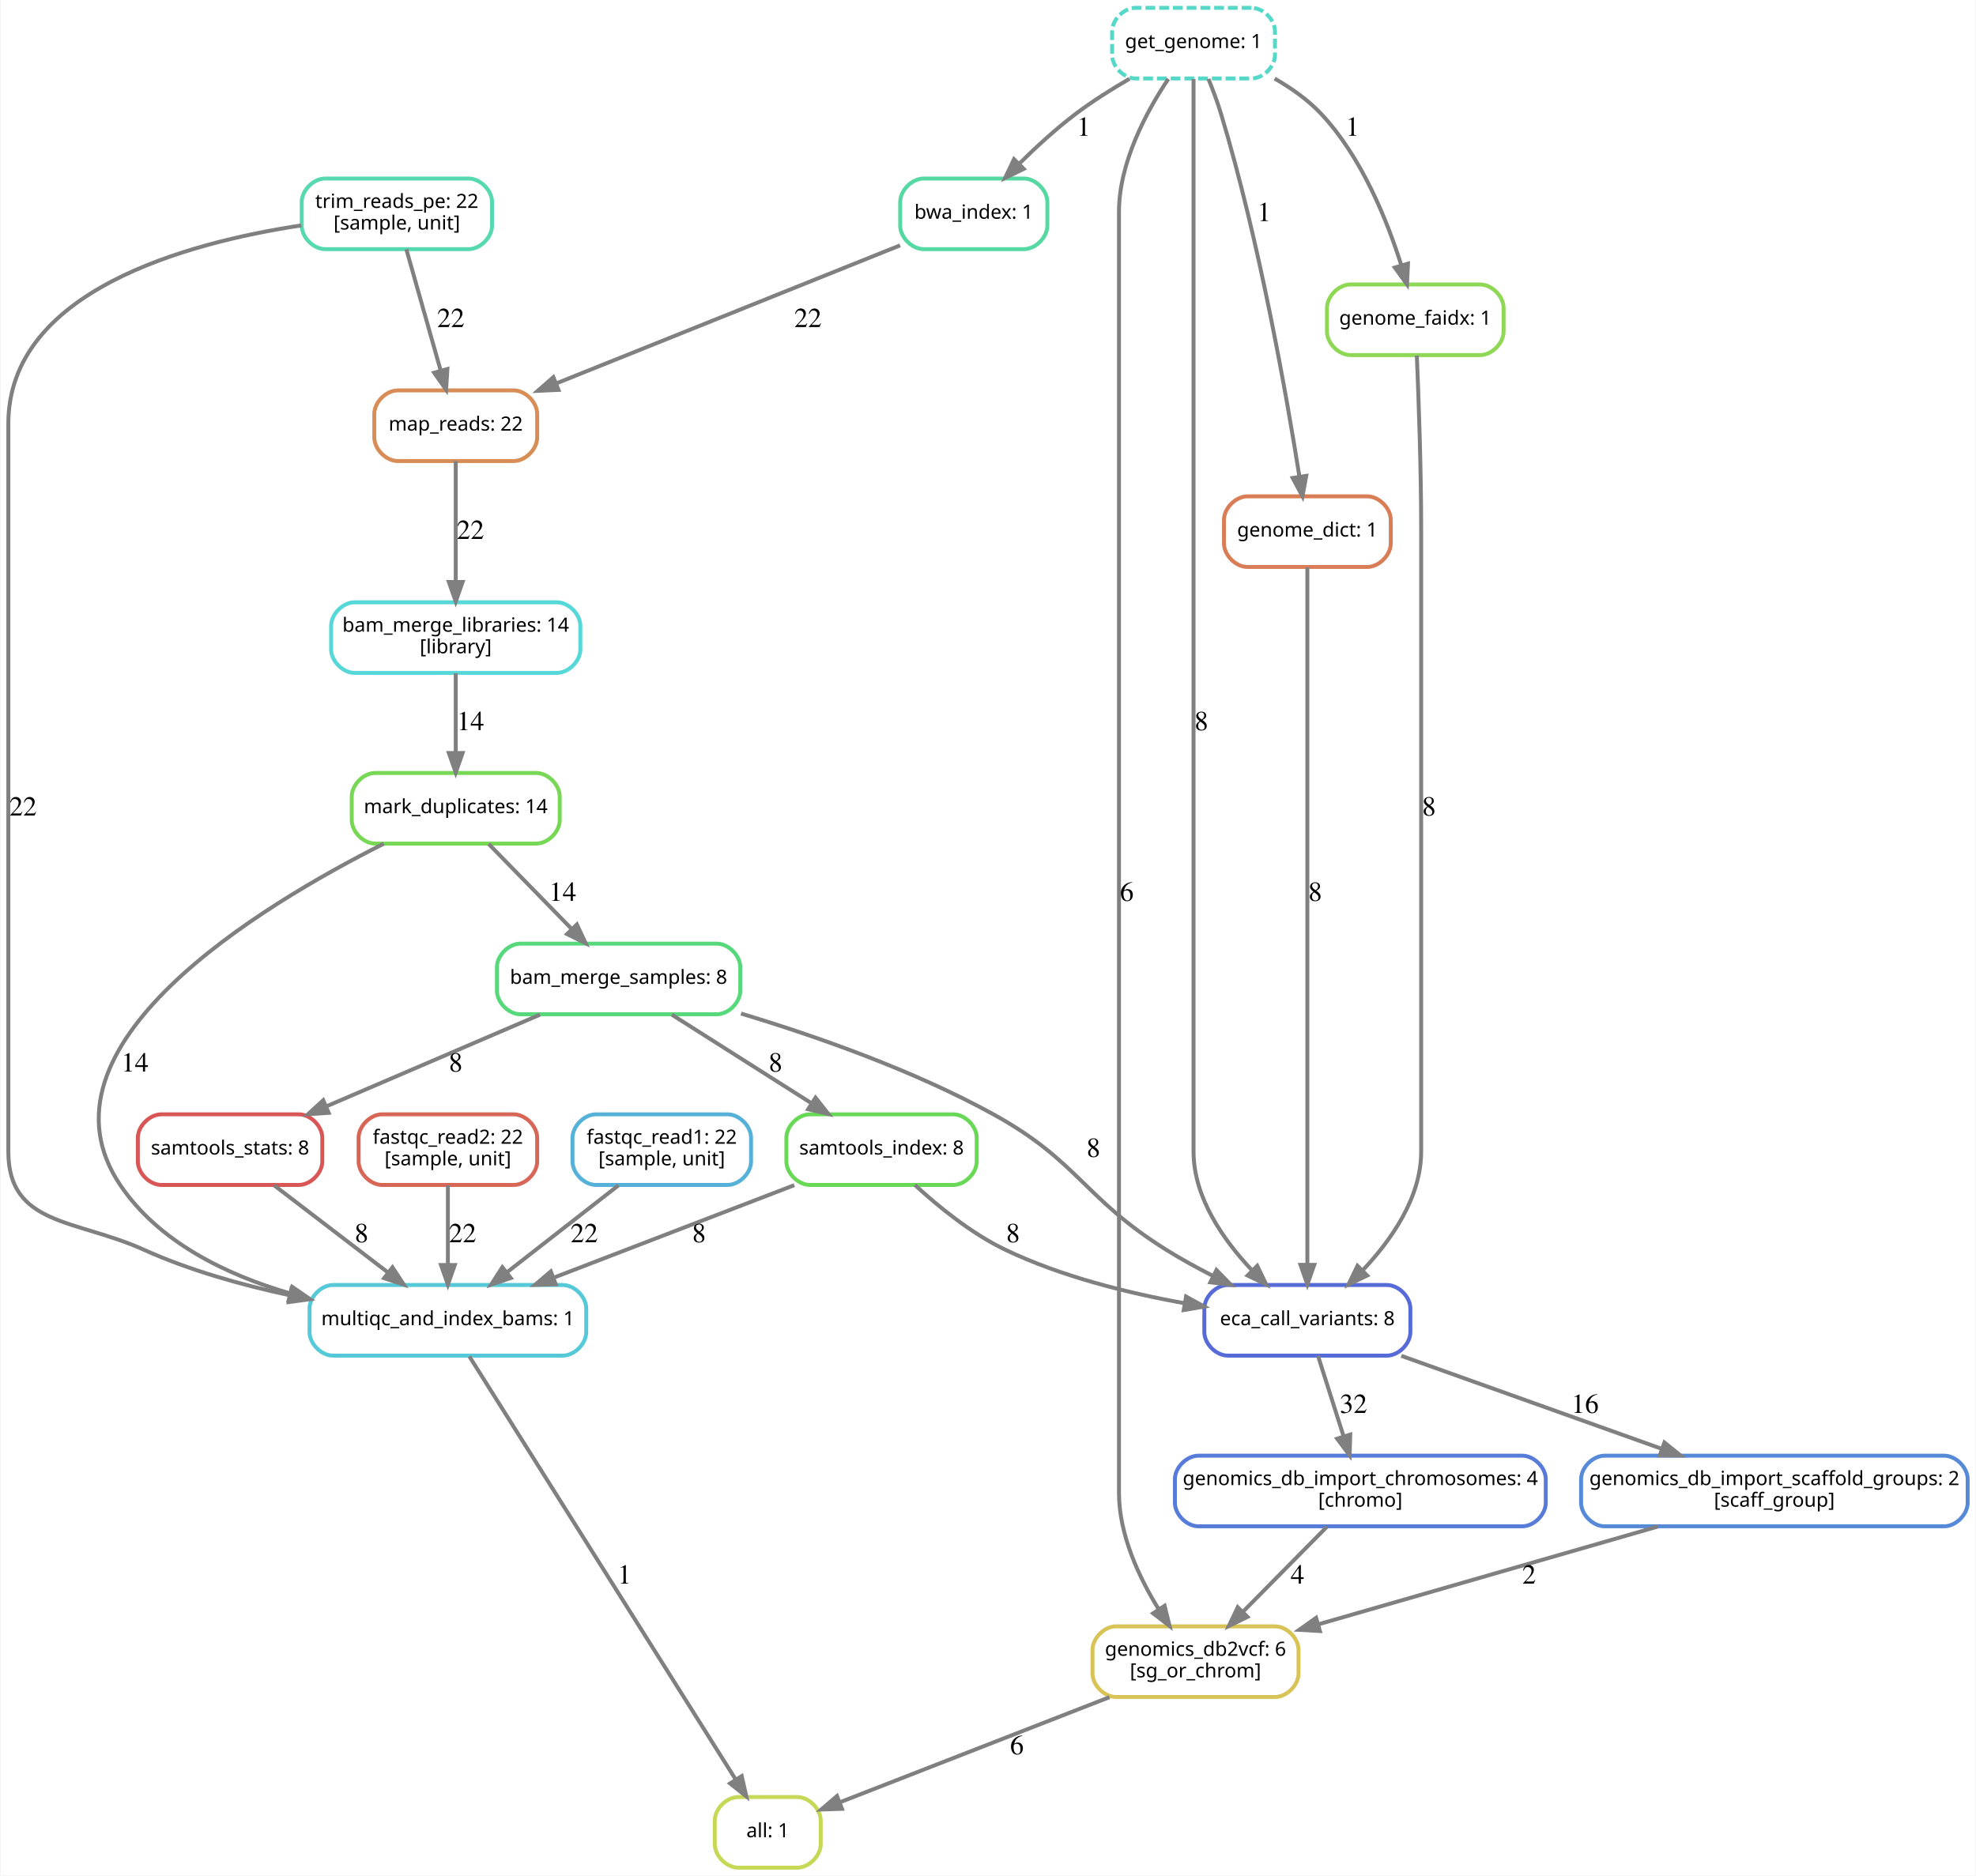
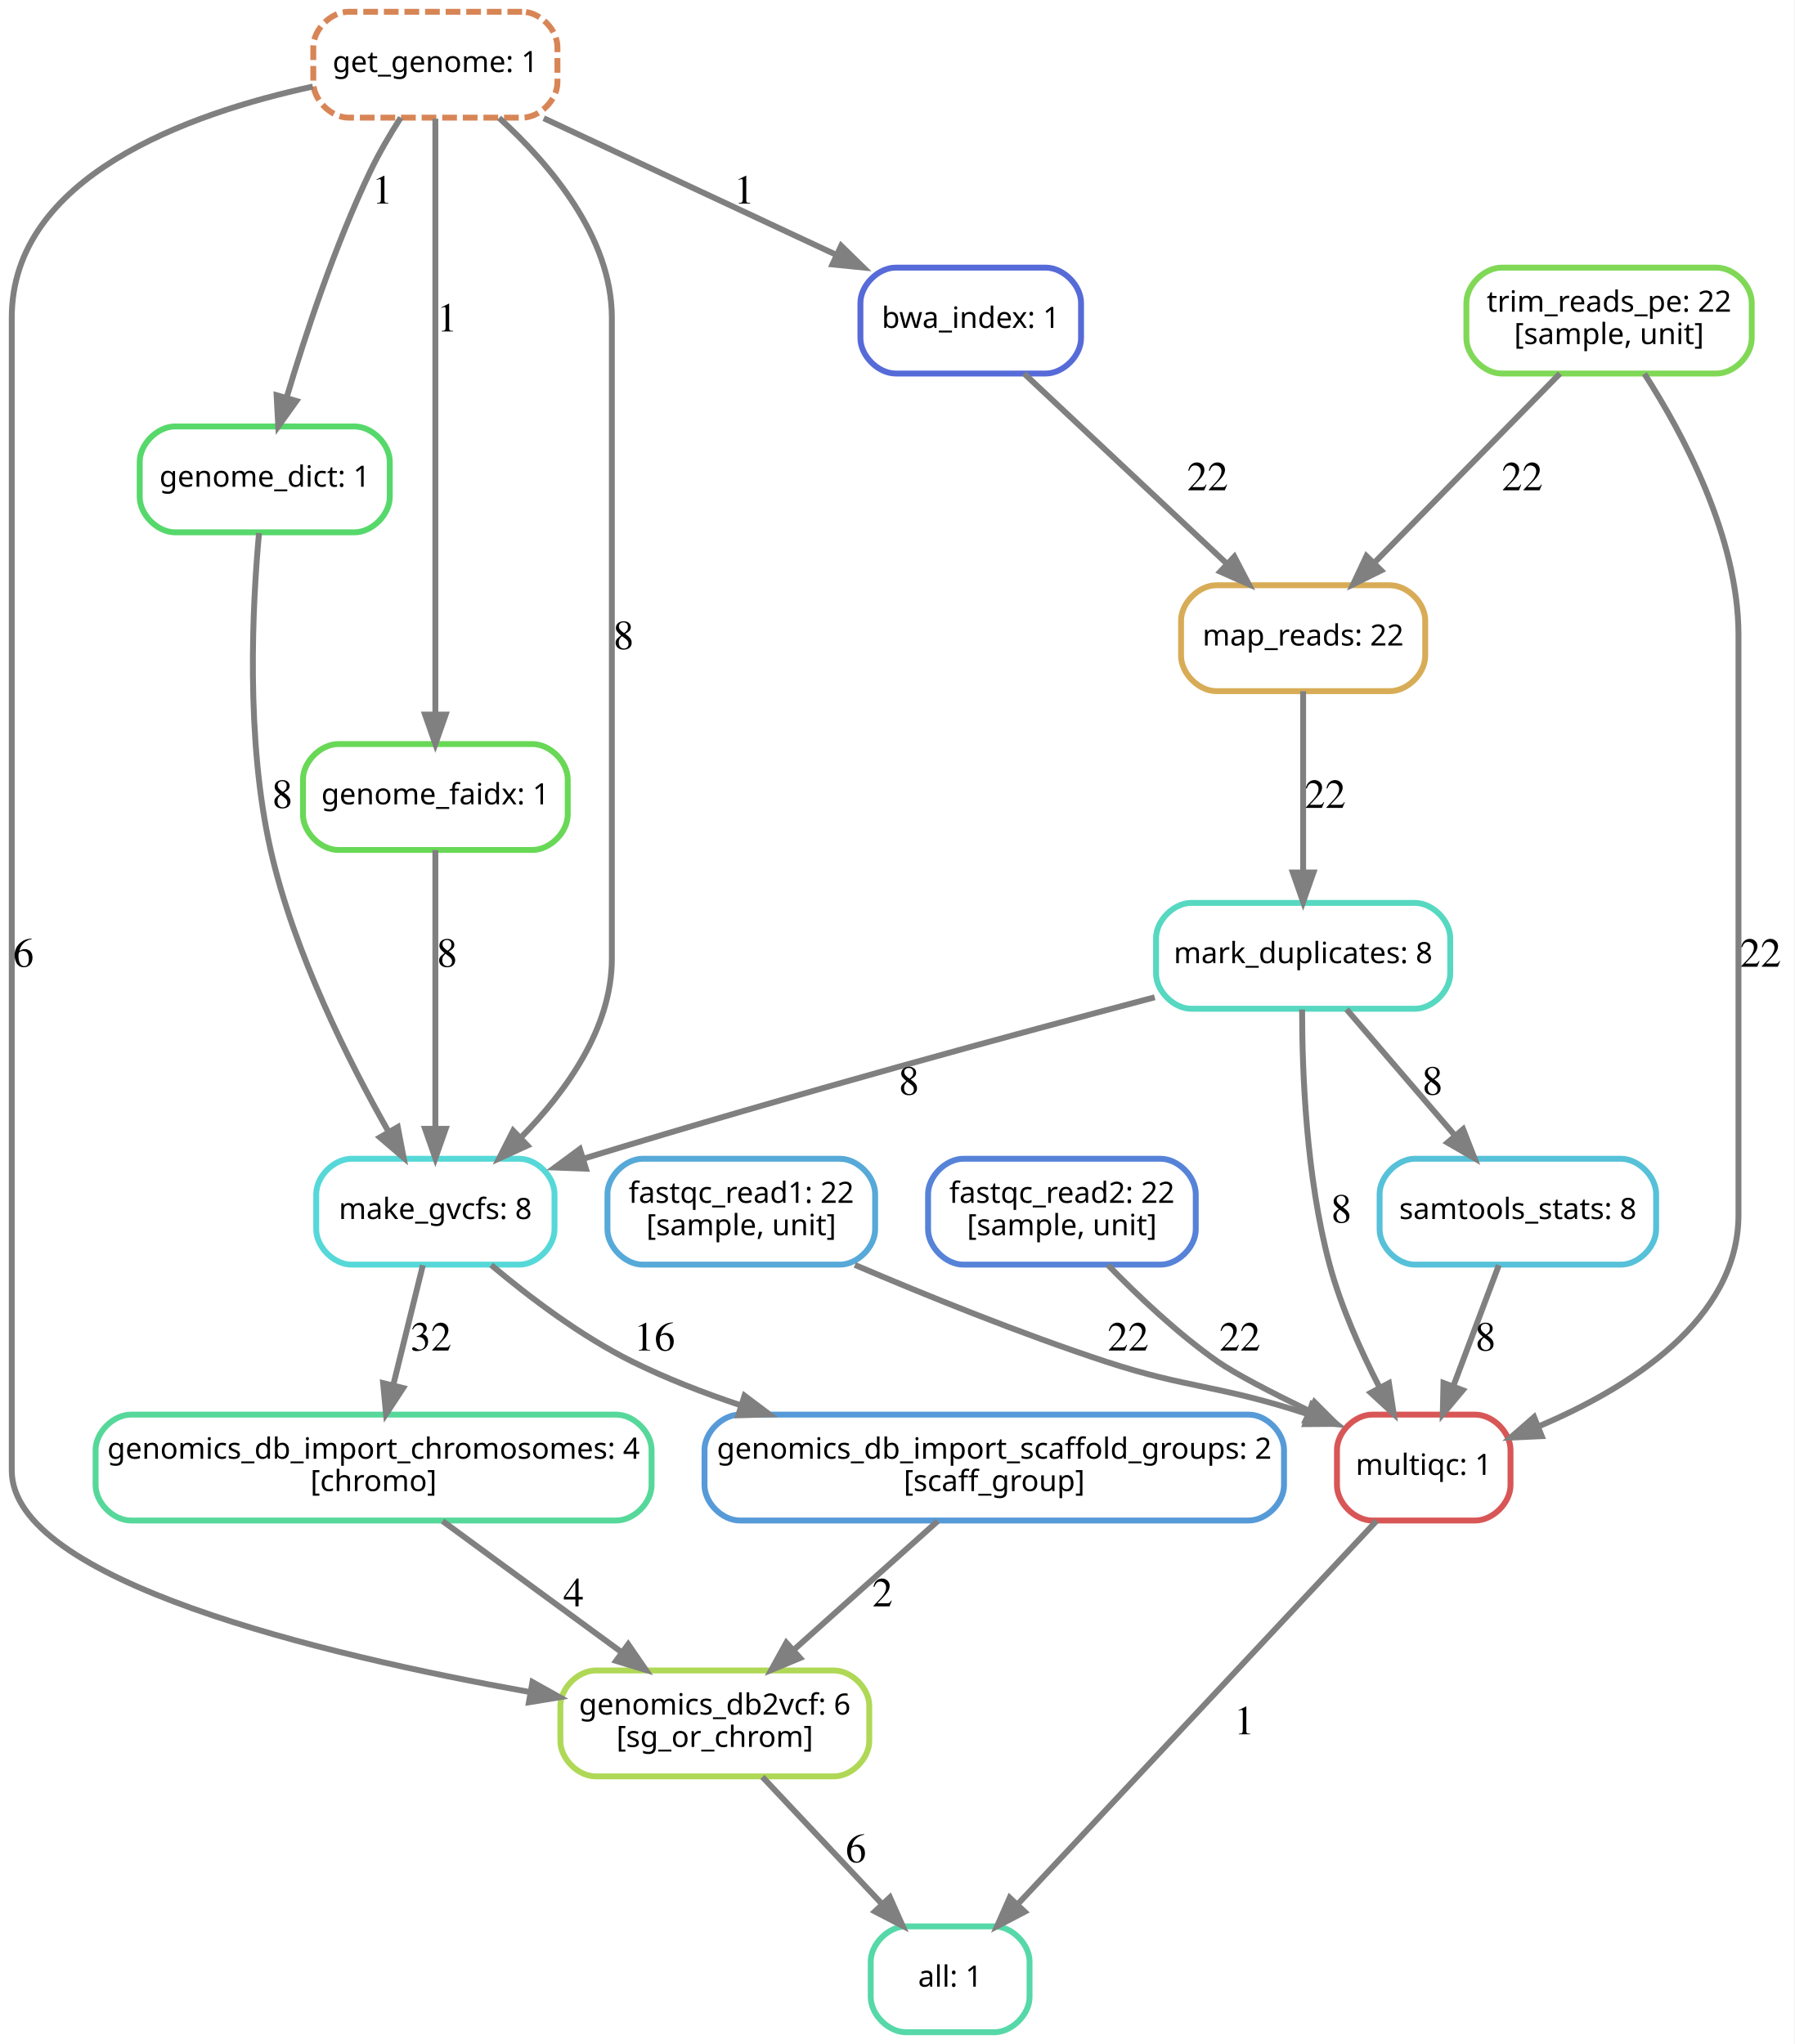
- <svg xmlns="http://www.w3.org/2000/svg" width="1007pt" height="956pt" viewBox="0.00 0.00 1006.50 956.00">
-   <g id="graph0" class="graph" transform="scale(1 1) rotate(0) translate(4 952)">
-     <polygon fill="white" stroke="transparent" points="-4,4 -4,-952 1002.5,-952 1002.5,4 -4,4" />
+ <svg xmlns="http://www.w3.org/2000/svg" width="610pt" height="695pt" viewBox="0.00 0.00 610.00 695.00">
+   <g id="graph0" class="graph" transform="scale(1 1) rotate(0) translate(4 691)">
+     <polygon fill="white" stroke="transparent" points="-4,4 -4,-691 606,-691 606,4 -4,4" />
    <g id="node1" class="node">
-       <path fill="none" stroke="#56d8d8" stroke-width="2" d="M279.5,-645C279.5,-645 176.5,-645 176.5,-645 170.5,-645 164.5,-639 164.5,-633 164.5,-633 164.5,-621 164.5,-621 164.5,-615 170.5,-609 176.5,-609 176.5,-609 279.5,-609 279.5,-609 285.5,-609 291.5,-615 291.5,-621 291.5,-621 291.5,-633 291.5,-633 291.5,-639 285.5,-645 279.5,-645" />
-       <text text-anchor="middle" x="228" y="-630" font-family="sans" font-size="10.00">bam_merge_libraries: 14</text>
-       <text text-anchor="middle" x="228" y="-619" font-family="sans" font-size="10.00">[library]</text>
+       <path fill="none" stroke="#566bd8" stroke-width="2" d="M351.5,-600C351.5,-600 300.5,-600 300.5,-600 294.5,-600 288.5,-594 288.5,-588 288.5,-588 288.5,-576 288.5,-576 288.5,-570 294.5,-564 300.5,-564 300.5,-564 351.5,-564 351.5,-564 357.5,-564 363.5,-570 363.5,-576 363.5,-576 363.5,-588 363.5,-588 363.5,-594 357.5,-600 351.5,-600" />
+       <text text-anchor="middle" x="326" y="-579.5" font-family="sans" font-size="10.00">bwa_index: 1</text>
+     </g>
+     <g id="node11" class="node">
+       <path fill="none" stroke="#d8ac56" stroke-width="2" d="M468.5,-492C468.5,-492 409.5,-492 409.5,-492 403.5,-492 397.5,-486 397.5,-480 397.5,-480 397.5,-468 397.5,-468 397.5,-462 403.5,-456 409.5,-456 409.5,-456 468.5,-456 468.5,-456 474.5,-456 480.5,-462 480.5,-468 480.5,-468 480.5,-480 480.5,-480 480.5,-486 474.5,-492 468.5,-492" />
+       <text text-anchor="middle" x="439" y="-471.5" font-family="sans" font-size="10.00">map_reads: 22</text>
+     </g>
+     <g id="edge1" class="edge">
+       <path fill="none" stroke="grey" stroke-width="2" d="M344.16,-563.97C362.82,-546.46 392.07,-519.02 413.15,-499.25" />
+       <polygon fill="grey" stroke="grey" stroke-width="2" points="415.62,-501.73 420.51,-492.34 410.83,-496.63 415.62,-501.73" />
+       <text text-anchor="middle" x="406.5" y="-524.3" font-family="Times,serif" font-size="14.00">22</text>
+     </g>
+     <g id="node2" class="node">
+       <path fill="none" stroke="#56a9d8" stroke-width="2" d="M281.5,-297C281.5,-297 214.5,-297 214.5,-297 208.5,-297 202.5,-291 202.5,-285 202.5,-285 202.5,-273 202.5,-273 202.5,-267 208.5,-261 214.5,-261 214.5,-261 281.5,-261 281.5,-261 287.5,-261 293.5,-267 293.5,-273 293.5,-273 293.5,-285 293.5,-285 293.5,-291 287.5,-297 281.5,-297" />
+       <text text-anchor="middle" x="248" y="-282" font-family="sans" font-size="10.00">fastqc_read1: 22</text>
+       <text text-anchor="middle" x="248" y="-271" font-family="sans" font-size="10.00">[sample, unit]</text>
+     </g>
+     <g id="node13" class="node">
+       <path fill="none" stroke="#d85656" stroke-width="2" d="M497.5,-210C497.5,-210 462.5,-210 462.5,-210 456.5,-210 450.5,-204 450.5,-198 450.5,-198 450.5,-186 450.5,-186 450.5,-180 456.5,-174 462.5,-174 462.5,-174 497.5,-174 497.5,-174 503.5,-174 509.5,-180 509.5,-186 509.5,-186 509.5,-198 509.5,-198 509.5,-204 503.5,-210 497.5,-210" />
+       <text text-anchor="middle" x="480" y="-189.5" font-family="sans" font-size="10.00">multiqc: 1</text>
+     </g>
+     <g id="edge2" class="edge">
+       <path fill="none" stroke="grey" stroke-width="2" d="M286.61,-260.9C310.83,-250.56 342.89,-237.57 372,-228 399.78,-218.87 409.86,-220.23 440.58,-210.18" />
+       <polygon fill="grey" stroke="grey" stroke-width="2" points="441.99,-213.4 450.32,-206.85 439.73,-206.77 441.99,-213.4" />
+       <text text-anchor="middle" x="379.5" y="-231.8" font-family="Times,serif" font-size="14.00">22</text>
+     </g>
+     <g id="node3" class="node">
+       <path fill="none" stroke="#5682d8" stroke-width="2" d="M390.5,-297C390.5,-297 323.5,-297 323.5,-297 317.5,-297 311.5,-291 311.5,-285 311.5,-285 311.5,-273 311.5,-273 311.5,-267 317.5,-261 323.5,-261 323.5,-261 390.5,-261 390.5,-261 396.5,-261 402.5,-267 402.5,-273 402.5,-273 402.5,-285 402.5,-285 402.5,-291 396.5,-297 390.5,-297" />
+       <text text-anchor="middle" x="357" y="-282" font-family="sans" font-size="10.00">fastqc_read2: 22</text>
+       <text text-anchor="middle" x="357" y="-271" font-family="sans" font-size="10.00">[sample, unit]</text>
+     </g>
+     <g id="edge3" class="edge">
+       <path fill="none" stroke="grey" stroke-width="2" d="M372.62,-260.9C382.65,-250.56 396.31,-237.57 410,-228 415.74,-223.99 428.19,-217.54 441.02,-211.27" />
+       <polygon fill="grey" stroke="grey" stroke-width="2" points="442.86,-214.26 450.35,-206.76 439.82,-207.96 442.86,-214.26" />
+       <text text-anchor="middle" x="417.5" y="-231.8" font-family="Times,serif" font-size="14.00">22</text>
+     </g>
+     <g id="node4" class="node">
+       <path fill="none" stroke="#56d86b" stroke-width="2" d="M116.5,-546C116.5,-546 55.5,-546 55.5,-546 49.5,-546 43.5,-540 43.5,-534 43.5,-534 43.5,-522 43.5,-522 43.5,-516 49.5,-510 55.5,-510 55.5,-510 116.5,-510 116.5,-510 122.5,-510 128.5,-516 128.5,-522 128.5,-522 128.5,-534 128.5,-534 128.5,-540 122.5,-546 116.5,-546" />
+       <text text-anchor="middle" x="86" y="-525.5" font-family="sans" font-size="10.00">genome_dict: 1</text>
+     </g>
+     <g id="node10" class="node">
+       <path fill="none" stroke="#56d8d8" stroke-width="2" d="M172.5,-297C172.5,-297 115.5,-297 115.5,-297 109.5,-297 103.5,-291 103.5,-285 103.5,-285 103.5,-273 103.5,-273 103.5,-267 109.5,-261 115.5,-261 115.5,-261 172.5,-261 172.5,-261 178.5,-261 184.5,-267 184.5,-273 184.5,-273 184.5,-285 184.5,-285 184.5,-291 178.5,-297 172.5,-297" />
+       <text text-anchor="middle" x="144" y="-276.5" font-family="sans" font-size="10.00">make_gvcfs: 8</text>
+     </g>
+     <g id="edge4" class="edge">
+       <path fill="none" stroke="grey" stroke-width="2" d="M84.06,-509.75C81.82,-485.39 79.45,-439.68 88,-402 95.92,-367.09 114.5,-330.15 128.09,-306.18" />
+       <polygon fill="grey" stroke="grey" stroke-width="2" points="131.22,-307.77 133.21,-297.36 125.16,-304.26 131.22,-307.77" />
+       <text text-anchor="middle" x="92" y="-416.3" font-family="Times,serif" font-size="14.00">8</text>
+     </g>
+     <g id="node5" class="node">
+       <path fill="none" stroke="#68d856" stroke-width="2" d="M177,-438C177,-438 111,-438 111,-438 105,-438 99,-432 99,-426 99,-426 99,-414 99,-414 99,-408 105,-402 111,-402 111,-402 177,-402 177,-402 183,-402 189,-408 189,-414 189,-414 189,-426 189,-426 189,-432 183,-438 177,-438" />
+       <text text-anchor="middle" x="144" y="-417.5" font-family="sans" font-size="10.00">genome_faidx: 1</text>
+     </g>
+     <g id="edge5" class="edge">
+       <path fill="none" stroke="grey" stroke-width="2" d="M144,-401.96C144,-378.4 144,-335.64 144,-307.53" />
+       <polygon fill="grey" stroke="grey" stroke-width="2" points="147.5,-307.18 144,-297.18 140.5,-307.18 147.5,-307.18" />
+       <text text-anchor="middle" x="148" y="-362.3" font-family="Times,serif" font-size="14.00">8</text>
+     </g>
+     <g id="node6" class="node">
+       <path fill="none" stroke="#56d89a" stroke-width="2" d="M205.5,-210C205.5,-210 40.5,-210 40.5,-210 34.5,-210 28.5,-204 28.5,-198 28.5,-198 28.5,-186 28.5,-186 28.5,-180 34.5,-174 40.5,-174 40.5,-174 205.5,-174 205.5,-174 211.5,-174 217.5,-180 217.5,-186 217.5,-186 217.5,-198 217.5,-198 217.5,-204 211.5,-210 205.5,-210" />
+       <text text-anchor="middle" x="123" y="-195" font-family="sans" font-size="10.00">genomics_db_import_chromosomes: 4</text>
+       <text text-anchor="middle" x="123" y="-184" font-family="sans" font-size="10.00">[chromo]</text>
+     </g>
+     <g id="node8" class="node">
+       <path fill="none" stroke="#afd856" stroke-width="2" d="M279.5,-123C279.5,-123 198.5,-123 198.5,-123 192.5,-123 186.5,-117 186.5,-111 186.5,-111 186.5,-99 186.5,-99 186.5,-93 192.5,-87 198.5,-87 198.5,-87 279.5,-87 279.5,-87 285.5,-87 291.5,-93 291.5,-99 291.5,-99 291.5,-111 291.5,-111 291.5,-117 285.5,-123 279.5,-123" />
+       <text text-anchor="middle" x="239" y="-108" font-family="sans" font-size="10.00">genomics_db2vcf: 6</text>
+       <text text-anchor="middle" x="239" y="-97" font-family="sans" font-size="10.00">[sg_or_chrom]</text>
+     </g>
+     <g id="edge6" class="edge">
+       <path fill="none" stroke="grey" stroke-width="2" d="M146.47,-173.8C164.01,-160.95 188.15,-143.26 207.38,-129.17" />
+       <polygon fill="grey" stroke="grey" stroke-width="2" points="209.56,-131.91 215.56,-123.18 205.43,-126.26 209.56,-131.91" />
+       <text text-anchor="middle" x="191" y="-144.8" font-family="Times,serif" font-size="14.00">4</text>
+     </g>
+     <g id="node7" class="node">
+       <path fill="none" stroke="#569ad8" stroke-width="2" d="M420.5,-210C420.5,-210 247.5,-210 247.5,-210 241.5,-210 235.5,-204 235.5,-198 235.5,-198 235.5,-186 235.5,-186 235.5,-180 241.5,-174 247.5,-174 247.5,-174 420.5,-174 420.5,-174 426.5,-174 432.5,-180 432.5,-186 432.5,-186 432.5,-198 432.5,-198 432.5,-204 426.5,-210 420.5,-210" />
+       <text text-anchor="middle" x="334" y="-195" font-family="sans" font-size="10.00">genomics_db_import_scaffold_groups: 2</text>
+       <text text-anchor="middle" x="334" y="-184" font-family="sans" font-size="10.00">[scaff_group]</text>
+     </g>
+     <g id="edge7" class="edge">
+       <path fill="none" stroke="grey" stroke-width="2" d="M314.78,-173.8C300.74,-161.24 281.53,-144.05 265.96,-130.12" />
+       <polygon fill="grey" stroke="grey" stroke-width="2" points="267.98,-127.24 258.2,-123.18 263.31,-132.45 267.98,-127.24" />
+       <text text-anchor="middle" x="296" y="-144.8" font-family="Times,serif" font-size="14.00">2</text>
+     </g>
+     <g id="node16" class="node">
+       <path fill="none" stroke="#56d8a9" stroke-width="2" d="M334,-36C334,-36 304,-36 304,-36 298,-36 292,-30 292,-24 292,-24 292,-12 292,-12 292,-6 298,0 304,0 304,0 334,0 334,0 340,0 346,-6 346,-12 346,-12 346,-24 346,-24 346,-30 340,-36 334,-36" />
+       <text text-anchor="middle" x="319" y="-15.5" font-family="sans" font-size="10.00">all: 1</text>
+     </g>
+     <g id="edge8" class="edge">
+       <path fill="none" stroke="grey" stroke-width="2" d="M255.19,-86.8C266.9,-74.36 282.89,-57.36 295.94,-43.5" />
+       <polygon fill="grey" stroke="grey" stroke-width="2" points="298.53,-45.86 302.83,-36.18 293.43,-41.06 298.53,-45.86" />
+       <text text-anchor="middle" x="287" y="-57.8" font-family="Times,serif" font-size="14.00">6</text>
+     </g>
+     <g id="node9" class="node">
+       <path fill="none" stroke="#d88556" stroke-width="2" stroke-dasharray="5,2" d="M173.5,-687C173.5,-687 114.5,-687 114.5,-687 108.5,-687 102.5,-681 102.5,-675 102.5,-675 102.5,-663 102.5,-663 102.5,-657 108.5,-651 114.5,-651 114.5,-651 173.5,-651 173.5,-651 179.5,-651 185.5,-657 185.5,-663 185.5,-663 185.5,-675 185.5,-675 185.5,-681 179.5,-687 173.5,-687" />
+       <text text-anchor="middle" x="144" y="-666.5" font-family="sans" font-size="10.00">get_genome: 1</text>
+     </g>
+     <g id="edge9" class="edge">
+       <path fill="none" stroke="grey" stroke-width="2" d="M180.83,-650.8C209.54,-637.39 249.56,-618.7 280.31,-604.34" />
+       <polygon fill="grey" stroke="grey" stroke-width="2" points="281.96,-607.43 289.54,-600.03 278.99,-601.09 281.96,-607.43" />
+       <text text-anchor="middle" x="249" y="-621.8" font-family="Times,serif" font-size="14.00">1</text>
+     </g>
+     <g id="edge10" class="edge">
+       <path fill="none" stroke="grey" stroke-width="2" d="M132.23,-651C128.66,-645.42 124.92,-639.08 122,-633 109.86,-607.68 99.79,-577.16 93.42,-555.75" />
+       <polygon fill="grey" stroke="grey" stroke-width="2" points="96.75,-554.66 90.6,-546.04 90.03,-556.62 96.75,-554.66" />
+       <text text-anchor="middle" x="126" y="-621.8" font-family="Times,serif" font-size="14.00">1</text>
+     </g>
+     <g id="edge11" class="edge">
+       <path fill="none" stroke="grey" stroke-width="2" d="M144,-650.63C144,-608.28 144,-499.42 144,-448.29" />
+       <polygon fill="grey" stroke="grey" stroke-width="2" points="147.5,-448.02 144,-438.02 140.5,-448.02 147.5,-448.02" />
+       <text text-anchor="middle" x="148" y="-578.3" font-family="Times,serif" font-size="14.00">1</text>
+     </g>
+     <g id="edge12" class="edge">
+       <path fill="none" stroke="grey" stroke-width="2" d="M102.35,-661.57C59.82,-652.36 0,-630.9 0,-583 0,-583 0,-583 0,-191 0,-153.59 105.26,-128.4 176.07,-115.68" />
+       <polygon fill="grey" stroke="grey" stroke-width="2" points="177.01,-119.07 186.25,-113.9 175.8,-112.18 177.01,-119.07" />
+       <text text-anchor="middle" x="4" y="-362.3" font-family="Times,serif" font-size="14.00">6</text>
+     </g>
+     <g id="edge13" class="edge">
+       <path fill="none" stroke="grey" stroke-width="2" d="M165.66,-650.91C182.85,-635.27 204,-610.46 204,-583 204,-583 204,-583 204,-365 204,-341.41 188.38,-319.76 173.08,-304.22" />
+       <polygon fill="grey" stroke="grey" stroke-width="2" points="175.3,-301.5 165.66,-297.09 170.45,-306.54 175.3,-301.5" />
+       <text text-anchor="middle" x="208" y="-470.3" font-family="Times,serif" font-size="14.00">8</text>
+     </g>
+     <g id="edge14" class="edge">
+       <path fill="none" stroke="grey" stroke-width="2" d="M139.75,-260.8C136.88,-249.16 133.02,-233.55 129.73,-220.24" />
+       <polygon fill="grey" stroke="grey" stroke-width="2" points="133.04,-219.04 127.24,-210.18 126.24,-220.72 133.04,-219.04" />
+       <text text-anchor="middle" x="142.5" y="-231.8" font-family="Times,serif" font-size="14.00">32</text>
+     </g>
+     <g id="edge15" class="edge">
+       <path fill="none" stroke="grey" stroke-width="2" d="M162.98,-260.87C175.76,-250.11 193.44,-236.68 211,-228 222.58,-222.28 235.24,-217.35 247.91,-213.14" />
+       <polygon fill="grey" stroke="grey" stroke-width="2" points="249.1,-216.44 257.57,-210.07 246.98,-209.77 249.1,-216.44" />
+       <text text-anchor="middle" x="218.5" y="-231.8" font-family="Times,serif" font-size="14.00">16</text>
+     </g>
+     <g id="node12" class="node">
+       <path fill="none" stroke="#56d8c1" stroke-width="2" d="M477,-384C477,-384 401,-384 401,-384 395,-384 389,-378 389,-372 389,-372 389,-360 389,-360 389,-354 395,-348 401,-348 401,-348 477,-348 477,-348 483,-348 489,-354 489,-360 489,-360 489,-372 489,-372 489,-378 483,-384 477,-384" />
+       <text text-anchor="middle" x="439" y="-363.5" font-family="sans" font-size="10.00">mark_duplicates: 8</text>
+     </g>
+     <g id="edge16" class="edge">
+       <path fill="none" stroke="grey" stroke-width="2" d="M439,-455.97C439,-439.38 439,-413.88 439,-394.43" />
+       <polygon fill="grey" stroke="grey" stroke-width="2" points="442.5,-394.34 439,-384.34 435.5,-394.34 442.5,-394.34" />
+       <text text-anchor="middle" x="446.5" y="-416.3" font-family="Times,serif" font-size="14.00">22</text>
+     </g>
+     <g id="edge17" class="edge">
+       <path fill="none" stroke="grey" stroke-width="2" d="M388.55,-351.9C340.98,-339.34 267.51,-319.43 194.43,-297.05" />
+       <polygon fill="grey" stroke="grey" stroke-width="2" points="195.18,-293.62 184.6,-294.02 193.12,-300.31 195.18,-293.62" />
+       <text text-anchor="middle" x="305" y="-318.8" font-family="Times,serif" font-size="14.00">8</text>
+     </g>
+     <g id="edge18" class="edge">
+       <path fill="none" stroke="grey" stroke-width="2" d="M438.65,-347.75C438.65,-326.85 439.99,-290.75 448,-261 451.86,-246.68 458.59,-231.68 464.89,-219.42" />
+       <polygon fill="grey" stroke="grey" stroke-width="2" points="468.17,-220.71 469.79,-210.24 462,-217.42 468.17,-220.71" />
+       <text text-anchor="middle" x="452" y="-275.3" font-family="Times,serif" font-size="14.00">8</text>
    </g>
    <g id="node14" class="node">
-       <path fill="none" stroke="#78d856" stroke-width="2" d="M269,-558C269,-558 187,-558 187,-558 181,-558 175,-552 175,-546 175,-546 175,-534 175,-534 175,-528 181,-522 187,-522 187,-522 269,-522 269,-522 275,-522 281,-528 281,-534 281,-534 281,-546 281,-546 281,-552 275,-558 269,-558" />
-       <text text-anchor="middle" x="228" y="-537.5" font-family="sans" font-size="10.00">mark_duplicates: 14</text>
+       <path fill="none" stroke="#56c1d8" stroke-width="2" d="M547,-297C547,-297 477,-297 477,-297 471,-297 465,-291 465,-285 465,-285 465,-273 465,-273 465,-267 471,-261 477,-261 477,-261 547,-261 547,-261 553,-261 559,-267 559,-273 559,-273 559,-285 559,-285 559,-291 553,-297 547,-297" />
+       <text text-anchor="middle" x="512" y="-276.5" font-family="sans" font-size="10.00">samtools_stats: 8</text>
    </g>
-     <g id="edge1" class="edge">
-       <path fill="none" stroke="grey" stroke-width="2" d="M228,-608.8C228,-597.16 228,-581.55 228,-568.24" />
-       <polygon fill="grey" stroke="grey" stroke-width="2" points="231.5,-568.18 228,-558.18 224.5,-568.18 231.5,-568.18" />
-       <text text-anchor="middle" x="235.5" y="-579.8" font-family="Times,serif" font-size="14.00">14</text>
+     <g id="edge19" class="edge">
+       <path fill="none" stroke="grey" stroke-width="2" d="M453.77,-347.8C464.36,-335.47 478.78,-318.68 490.62,-304.89" />
+       <polygon fill="grey" stroke="grey" stroke-width="2" points="493.39,-307.04 497.25,-297.18 488.08,-302.48 493.39,-307.04" />
+       <text text-anchor="middle" x="483" y="-318.8" font-family="Times,serif" font-size="14.00">8</text>
    </g>
-     <g id="node2" class="node">
-       <path fill="none" stroke="#56d87b" stroke-width="2" d="M361,-471C361,-471 261,-471 261,-471 255,-471 249,-465 249,-459 249,-459 249,-447 249,-447 249,-441 255,-435 261,-435 261,-435 361,-435 361,-435 367,-435 373,-441 373,-447 373,-447 373,-459 373,-459 373,-465 367,-471 361,-471" />
-       <text text-anchor="middle" x="311" y="-450.5" font-family="sans" font-size="10.00">bam_merge_samples: 8</text>
+     <g id="edge20" class="edge">
+       <path fill="none" stroke="grey" stroke-width="2" d="M463.97,-173.88C435.28,-143.23 375.06,-78.89 341.98,-43.55" />
+       <polygon fill="grey" stroke="grey" stroke-width="2" points="344.35,-40.96 334.96,-36.05 339.24,-45.74 344.35,-40.96" />
+       <text text-anchor="middle" x="419" y="-101.3" font-family="Times,serif" font-size="14.00">1</text>
    </g>
-     <g id="node4" class="node">
-       <path fill="none" stroke="#566bd8" stroke-width="2" d="M702.5,-297C702.5,-297 621.5,-297 621.5,-297 615.5,-297 609.5,-291 609.5,-285 609.5,-285 609.5,-273 609.5,-273 609.5,-267 615.5,-261 621.5,-261 621.5,-261 702.5,-261 702.5,-261 708.5,-261 714.5,-267 714.5,-273 714.5,-273 714.5,-285 714.5,-285 714.5,-291 708.5,-297 702.5,-297" />
-       <text text-anchor="middle" x="662" y="-276.5" font-family="sans" font-size="10.00">eca_call_variants: 8</text>
-     </g>
-     <g id="edge2" class="edge">
-       <path fill="none" stroke="grey" stroke-width="2" d="M373.38,-435.37C411.79,-423.8 461.3,-406.42 502,-384 545.53,-360.02 547.86,-341.35 590,-315 597.54,-310.29 605.8,-305.75 613.95,-301.59" />
-       <polygon fill="grey" stroke="grey" stroke-width="2" points="615.67,-304.64 623.07,-297.06 612.56,-298.37 615.67,-304.64" />
-       <text text-anchor="middle" x="553" y="-362.3" font-family="Times,serif" font-size="14.00">8</text>
-     </g>
-     <g id="node16" class="node">
-       <path fill="none" stroke="#68d856" stroke-width="2" d="M481.5,-384C481.5,-384 408.5,-384 408.5,-384 402.5,-384 396.5,-378 396.5,-372 396.5,-372 396.5,-360 396.5,-360 396.5,-354 402.5,-348 408.5,-348 408.5,-348 481.5,-348 481.5,-348 487.5,-348 493.5,-354 493.5,-360 493.5,-360 493.5,-372 493.5,-372 493.5,-378 487.5,-384 481.5,-384" />
-       <text text-anchor="middle" x="445" y="-363.5" font-family="sans" font-size="10.00">samtools_index: 8</text>
-     </g>
-     <g id="edge3" class="edge">
-       <path fill="none" stroke="grey" stroke-width="2" d="M338.12,-434.8C358.64,-421.78 387.02,-403.78 409.37,-389.6" />
-       <polygon fill="grey" stroke="grey" stroke-width="2" points="411.35,-392.49 417.92,-384.18 407.6,-386.58 411.35,-392.49" />
-       <text text-anchor="middle" x="391" y="-405.8" font-family="Times,serif" font-size="14.00">8</text>
-     </g>
-     <g id="node17" class="node">
-       <path fill="none" stroke="#d85656" stroke-width="2" d="M148,-384C148,-384 78,-384 78,-384 72,-384 66,-378 66,-372 66,-372 66,-360 66,-360 66,-354 72,-348 78,-348 78,-348 148,-348 148,-348 154,-348 160,-354 160,-360 160,-360 160,-372 160,-372 160,-378 154,-384 148,-384" />
-       <text text-anchor="middle" x="113" y="-363.5" font-family="sans" font-size="10.00">samtools_stats: 8</text>
-     </g>
-     <g id="edge4" class="edge">
-       <path fill="none" stroke="grey" stroke-width="2" d="M270.93,-434.8C239.56,-421.33 195.78,-402.54 162.27,-388.15" />
-       <polygon fill="grey" stroke="grey" stroke-width="2" points="163.24,-384.76 152.67,-384.03 160.48,-391.19 163.24,-384.76" />
-       <text text-anchor="middle" x="228" y="-405.8" font-family="Times,serif" font-size="14.00">8</text>
-     </g>
-     <g id="node3" class="node">
-       <path fill="none" stroke="#56d8a2" stroke-width="2" d="M517.5,-861C517.5,-861 466.5,-861 466.5,-861 460.5,-861 454.5,-855 454.5,-849 454.5,-849 454.5,-837 454.5,-837 454.5,-831 460.5,-825 466.5,-825 466.5,-825 517.5,-825 517.5,-825 523.5,-825 529.5,-831 529.5,-837 529.5,-837 529.5,-849 529.5,-849 529.5,-855 523.5,-861 517.5,-861" />
-       <text text-anchor="middle" x="492" y="-840.5" font-family="sans" font-size="10.00">bwa_index: 1</text>
-     </g>
-     <g id="node13" class="node">
-       <path fill="none" stroke="#d88d56" stroke-width="2" d="M257.5,-753C257.5,-753 198.5,-753 198.5,-753 192.5,-753 186.5,-747 186.5,-741 186.5,-741 186.5,-729 186.5,-729 186.5,-723 192.5,-717 198.5,-717 198.5,-717 257.5,-717 257.5,-717 263.5,-717 269.5,-723 269.5,-729 269.5,-729 269.5,-741 269.5,-741 269.5,-747 263.5,-753 257.5,-753" />
-       <text text-anchor="middle" x="228" y="-732.5" font-family="sans" font-size="10.00">map_reads: 22</text>
-     </g>
-     <g id="edge5" class="edge">
-       <path fill="none" stroke="grey" stroke-width="2" d="M454.46,-826.93C408.58,-808.51 330.75,-777.26 279.36,-756.62" />
-       <polygon fill="grey" stroke="grey" stroke-width="2" points="280.35,-753.25 269.77,-752.77 277.75,-759.75 280.35,-753.25" />
-       <text text-anchor="middle" x="407.5" y="-785.3" font-family="Times,serif" font-size="14.00">22</text>
-     </g>
-     <g id="node9" class="node">
-       <path fill="none" stroke="#567bd8" stroke-width="2" d="M771.5,-210C771.5,-210 606.5,-210 606.5,-210 600.5,-210 594.5,-204 594.5,-198 594.5,-198 594.5,-186 594.5,-186 594.5,-180 600.5,-174 606.5,-174 606.5,-174 771.5,-174 771.5,-174 777.5,-174 783.5,-180 783.5,-186 783.5,-186 783.5,-198 783.5,-198 783.5,-204 777.5,-210 771.5,-210" />
-       <text text-anchor="middle" x="689" y="-195" font-family="sans" font-size="10.00">genomics_db_import_chromosomes: 4</text>
-       <text text-anchor="middle" x="689" y="-184" font-family="sans" font-size="10.00">[chromo]</text>
-     </g>
-     <g id="edge6" class="edge">
-       <path fill="none" stroke="grey" stroke-width="2" d="M667.46,-260.8C671.2,-249.05 676.22,-233.24 680.47,-219.84" />
-       <polygon fill="grey" stroke="grey" stroke-width="2" points="683.85,-220.77 683.54,-210.18 677.18,-218.65 683.85,-220.77" />
-       <text text-anchor="middle" x="685.5" y="-231.8" font-family="Times,serif" font-size="14.00">32</text>
-     </g>
-     <g id="node10" class="node">
-       <path fill="none" stroke="#568ad8" stroke-width="2" d="M986.5,-210C986.5,-210 813.5,-210 813.5,-210 807.5,-210 801.5,-204 801.5,-198 801.5,-198 801.5,-186 801.5,-186 801.5,-180 807.5,-174 813.5,-174 813.5,-174 986.5,-174 986.5,-174 992.5,-174 998.5,-180 998.5,-186 998.5,-186 998.5,-198 998.5,-198 998.5,-204 992.5,-210 986.5,-210" />
-       <text text-anchor="middle" x="900" y="-195" font-family="sans" font-size="10.00">genomics_db_import_scaffold_groups: 2</text>
-       <text text-anchor="middle" x="900" y="-184" font-family="sans" font-size="10.00">[scaff_group]</text>
-     </g>
-     <g id="edge7" class="edge">
-       <path fill="none" stroke="grey" stroke-width="2" d="M709.88,-260.9C748.21,-247.21 802.08,-227.97 842.7,-213.46" />
-       <polygon fill="grey" stroke="grey" stroke-width="2" points="843.96,-216.73 852.2,-210.07 841.61,-210.14 843.96,-216.73" />
-       <text text-anchor="middle" x="803.5" y="-231.8" font-family="Times,serif" font-size="14.00">16</text>
-     </g>
-     <g id="node5" class="node">
-       <path fill="none" stroke="#56b1d8" stroke-width="2" d="M366.5,-384C366.5,-384 299.5,-384 299.5,-384 293.5,-384 287.5,-378 287.5,-372 287.5,-372 287.5,-360 287.5,-360 287.5,-354 293.5,-348 299.5,-348 299.5,-348 366.5,-348 366.5,-348 372.5,-348 378.5,-354 378.5,-360 378.5,-360 378.5,-372 378.5,-372 378.5,-378 372.5,-384 366.5,-384" />
-       <text text-anchor="middle" x="333" y="-369" font-family="sans" font-size="10.00">fastqc_read1: 22</text>
-       <text text-anchor="middle" x="333" y="-358" font-family="sans" font-size="10.00">[sample, unit]</text>
+     <g id="edge21" class="edge">
+       <path fill="none" stroke="grey" stroke-width="2" d="M505.52,-260.8C501.1,-249.05 495.15,-233.24 490.11,-219.84" />
+       <polygon fill="grey" stroke="grey" stroke-width="2" points="493.26,-218.3 486.47,-210.18 486.71,-220.77 493.26,-218.3" />
+       <text text-anchor="middle" x="501" y="-231.8" font-family="Times,serif" font-size="14.00">8</text>
    </g>
    <g id="node15" class="node">
-       <path fill="none" stroke="#56c9d8" stroke-width="2" d="M282.5,-297C282.5,-297 165.5,-297 165.5,-297 159.5,-297 153.5,-291 153.5,-285 153.5,-285 153.5,-273 153.5,-273 153.5,-267 159.5,-261 165.5,-261 165.5,-261 282.5,-261 282.5,-261 288.5,-261 294.5,-267 294.5,-273 294.5,-273 294.5,-285 294.5,-285 294.5,-291 288.5,-297 282.5,-297" />
-       <text text-anchor="middle" x="224" y="-276.5" font-family="sans" font-size="10.00">multiqc_and_index_bams: 1</text>
-     </g>
-     <g id="edge8" class="edge">
-       <path fill="none" stroke="grey" stroke-width="2" d="M310.94,-347.8C294.54,-335.01 271.98,-317.42 253.95,-303.36" />
-       <polygon fill="grey" stroke="grey" stroke-width="2" points="256.06,-300.56 246.02,-297.18 251.76,-306.08 256.06,-300.56" />
-       <text text-anchor="middle" x="293.5" y="-318.8" font-family="Times,serif" font-size="14.00">22</text>
-     </g>
-     <g id="node6" class="node">
-       <path fill="none" stroke="#d86656" stroke-width="2" d="M257.5,-384C257.5,-384 190.5,-384 190.5,-384 184.5,-384 178.5,-378 178.5,-372 178.5,-372 178.5,-360 178.5,-360 178.5,-354 184.5,-348 190.5,-348 190.5,-348 257.5,-348 257.5,-348 263.5,-348 269.5,-354 269.5,-360 269.5,-360 269.5,-372 269.5,-372 269.5,-378 263.5,-384 257.5,-384" />
-       <text text-anchor="middle" x="224" y="-369" font-family="sans" font-size="10.00">fastqc_read2: 22</text>
-       <text text-anchor="middle" x="224" y="-358" font-family="sans" font-size="10.00">[sample, unit]</text>
-     </g>
-     <g id="edge9" class="edge">
-       <path fill="none" stroke="grey" stroke-width="2" d="M224,-347.8C224,-336.16 224,-320.55 224,-307.24" />
-       <polygon fill="grey" stroke="grey" stroke-width="2" points="227.5,-307.18 224,-297.18 220.5,-307.18 227.5,-307.18" />
-       <text text-anchor="middle" x="231.5" y="-318.8" font-family="Times,serif" font-size="14.00">22</text>
-     </g>
-     <g id="node7" class="node">
-       <path fill="none" stroke="#d87d56" stroke-width="2" d="M692.5,-699C692.5,-699 631.5,-699 631.5,-699 625.5,-699 619.5,-693 619.5,-687 619.5,-687 619.5,-675 619.5,-675 619.5,-669 625.5,-663 631.5,-663 631.5,-663 692.5,-663 692.5,-663 698.5,-663 704.5,-669 704.5,-675 704.5,-675 704.5,-687 704.5,-687 704.5,-693 698.5,-699 692.5,-699" />
-       <text text-anchor="middle" x="662" y="-678.5" font-family="sans" font-size="10.00">genome_dict: 1</text>
-     </g>
-     <g id="edge10" class="edge">
-       <path fill="none" stroke="grey" stroke-width="2" d="M662,-662.75C662,-643.62 662,-611.86 662,-584.5 662,-584.5 662,-584.5 662,-365 662,-345.75 662,-324.05 662,-307.4" />
-       <polygon fill="grey" stroke="grey" stroke-width="2" points="665.5,-307.26 662,-297.26 658.5,-307.26 665.5,-307.26" />
-       <text text-anchor="middle" x="666" y="-492.8" font-family="Times,serif" font-size="14.00">8</text>
-     </g>
-     <g id="node8" class="node">
-       <path fill="none" stroke="#8fd856" stroke-width="2" d="M750,-807C750,-807 684,-807 684,-807 678,-807 672,-801 672,-795 672,-795 672,-783 672,-783 672,-777 678,-771 684,-771 684,-771 750,-771 750,-771 756,-771 762,-777 762,-783 762,-783 762,-795 762,-795 762,-801 756,-807 750,-807" />
-       <text text-anchor="middle" x="717" y="-786.5" font-family="sans" font-size="10.00">genome_faidx: 1</text>
-     </g>
-     <g id="edge11" class="edge">
-       <path fill="none" stroke="grey" stroke-width="2" d="M717.79,-770.75C718.68,-749.77 720,-713.3 720,-682 720,-682 720,-682 720,-365 720,-341.66 704.9,-320.01 690.11,-304.4" />
-       <polygon fill="grey" stroke="grey" stroke-width="2" points="692.49,-301.83 682.94,-297.24 687.54,-306.78 692.49,-301.83" />
-       <text text-anchor="middle" x="724" y="-536.3" font-family="Times,serif" font-size="14.00">8</text>
-     </g>
-     <g id="node11" class="node">
-       <path fill="none" stroke="#d8c356" stroke-width="2" d="M645.5,-123C645.5,-123 564.5,-123 564.5,-123 558.5,-123 552.5,-117 552.5,-111 552.5,-111 552.5,-99 552.5,-99 552.5,-93 558.5,-87 564.5,-87 564.5,-87 645.5,-87 645.5,-87 651.5,-87 657.5,-93 657.5,-99 657.5,-99 657.5,-111 657.5,-111 657.5,-117 651.5,-123 645.5,-123" />
-       <text text-anchor="middle" x="605" y="-108" font-family="sans" font-size="10.00">genomics_db2vcf: 6</text>
-       <text text-anchor="middle" x="605" y="-97" font-family="sans" font-size="10.00">[sg_or_chrom]</text>
-     </g>
-     <g id="edge12" class="edge">
-       <path fill="none" stroke="grey" stroke-width="2" d="M672,-173.8C659.7,-161.36 642.91,-144.36 629.22,-130.5" />
-       <polygon fill="grey" stroke="grey" stroke-width="2" points="631.49,-127.83 621.97,-123.18 626.51,-132.75 631.49,-127.83" />
-       <text text-anchor="middle" x="657" y="-144.8" font-family="Times,serif" font-size="14.00">4</text>
-     </g>
-     <g id="edge13" class="edge">
-       <path fill="none" stroke="grey" stroke-width="2" d="M840.66,-173.9C790.39,-159.42 718.55,-138.72 667.43,-123.99" />
-       <polygon fill="grey" stroke="grey" stroke-width="2" points="668.39,-120.62 657.82,-121.22 666.46,-127.35 668.39,-120.62" />
-       <text text-anchor="middle" x="775" y="-144.8" font-family="Times,serif" font-size="14.00">2</text>
-     </g>
-     <g id="node19" class="node">
-       <path fill="none" stroke="#c6d856" stroke-width="2" d="M402,-36C402,-36 372,-36 372,-36 366,-36 360,-30 360,-24 360,-24 360,-12 360,-12 360,-6 366,0 372,0 372,0 402,0 402,0 408,0 414,-6 414,-12 414,-12 414,-24 414,-24 414,-30 408,-36 402,-36" />
-       <text text-anchor="middle" x="387" y="-15.5" font-family="sans" font-size="10.00">all: 1</text>
-     </g>
-     <g id="edge14" class="edge">
-       <path fill="none" stroke="grey" stroke-width="2" d="M561.15,-86.9C520.86,-71.19 461.81,-48.17 423.89,-33.38" />
-       <polygon fill="grey" stroke="grey" stroke-width="2" points="424.84,-30 414.25,-29.63 422.3,-36.52 424.84,-30" />
-       <text text-anchor="middle" x="514" y="-57.8" font-family="Times,serif" font-size="14.00">6</text>
-     </g>
-     <g id="node12" class="node">
-       <path fill="none" stroke="#56d8c9" stroke-width="2" stroke-dasharray="5,2" d="M633.5,-948C633.5,-948 574.5,-948 574.5,-948 568.5,-948 562.5,-942 562.5,-936 562.5,-936 562.5,-924 562.5,-924 562.5,-918 568.5,-912 574.5,-912 574.5,-912 633.5,-912 633.5,-912 639.5,-912 645.5,-918 645.5,-924 645.5,-924 645.5,-936 645.5,-936 645.5,-942 639.5,-948 633.5,-948" />
-       <text text-anchor="middle" x="604" y="-927.5" font-family="sans" font-size="10.00">get_genome: 1</text>
-     </g>
-     <g id="edge15" class="edge">
-       <path fill="none" stroke="grey" stroke-width="2" d="M571.34,-911.83C562.2,-906.53 552.47,-900.4 544,-894 533.95,-886.41 523.78,-877.07 515.12,-868.52" />
-       <polygon fill="grey" stroke="grey" stroke-width="2" points="517.47,-865.92 507.95,-861.28 512.5,-870.85 517.47,-865.92" />
-       <text text-anchor="middle" x="548" y="-882.8" font-family="Times,serif" font-size="14.00">1</text>
-     </g>
-     <g id="edge16" class="edge">
-       <path fill="none" stroke="grey" stroke-width="2" d="M604,-911.74C604,-894.57 604,-867.46 604,-844 604,-844 604,-844 604,-365 604,-341.66 619.1,-320.01 633.89,-304.4" />
-       <polygon fill="grey" stroke="grey" stroke-width="2" points="636.46,-306.78 641.06,-297.24 631.51,-301.83 636.46,-306.78" />
-       <text text-anchor="middle" x="608" y="-579.8" font-family="Times,serif" font-size="14.00">8</text>
-     </g>
-     <g id="edge17" class="edge">
-       <path fill="none" stroke="grey" stroke-width="2" d="M611.59,-911.77C613.87,-906.17 616.23,-899.89 618,-894 637.66,-828.75 651.54,-749.59 657.97,-708.95" />
-       <polygon fill="grey" stroke="grey" stroke-width="2" points="661.43,-709.43 659.51,-699.02 654.52,-708.36 661.43,-709.43" />
-       <text text-anchor="middle" x="640" y="-839.3" font-family="Times,serif" font-size="14.00">1</text>
-     </g>
-     <g id="edge18" class="edge">
-       <path fill="none" stroke="grey" stroke-width="2" d="M645.32,-911.95C653.89,-907.06 662.33,-901.1 669,-894 689.67,-872.01 702.7,-839.55 709.89,-816.75" />
-       <polygon fill="grey" stroke="grey" stroke-width="2" points="713.28,-817.62 712.78,-807.03 706.57,-815.62 713.28,-817.62" />
-       <text text-anchor="middle" x="685" y="-882.8" font-family="Times,serif" font-size="14.00">1</text>
-     </g>
-     <g id="edge19" class="edge">
-       <path fill="none" stroke="grey" stroke-width="2" d="M591.13,-911.77C580.11,-895.26 566,-869.22 566,-844 566,-844 566,-844 566,-191 566,-169.63 576.31,-147.76 586.33,-131.56" />
-       <polygon fill="grey" stroke="grey" stroke-width="2" points="589.26,-133.47 591.8,-123.18 583.4,-129.64 589.26,-133.47" />
-       <text text-anchor="middle" x="570" y="-492.8" font-family="Times,serif" font-size="14.00">6</text>
-     </g>
-     <g id="edge20" class="edge">
-       <path fill="none" stroke="grey" stroke-width="2" d="M228,-716.97C228,-700.38 228,-674.88 228,-655.43" />
-       <polygon fill="grey" stroke="grey" stroke-width="2" points="231.5,-655.34 228,-645.34 224.5,-655.34 231.5,-655.34" />
-       <text text-anchor="middle" x="235.5" y="-677.3" font-family="Times,serif" font-size="14.00">22</text>
-     </g>
-     <g id="edge21" class="edge">
-       <path fill="none" stroke="grey" stroke-width="2" d="M244.8,-521.8C256.95,-509.36 273.54,-492.36 287.07,-478.5" />
-       <polygon fill="grey" stroke="grey" stroke-width="2" points="289.75,-480.78 294.23,-471.18 284.74,-475.88 289.75,-480.78" />
-       <text text-anchor="middle" x="282.5" y="-492.8" font-family="Times,serif" font-size="14.00">14</text>
+       <path fill="none" stroke="#80d856" stroke-width="2" d="M579.5,-600C579.5,-600 506.5,-600 506.5,-600 500.5,-600 494.5,-594 494.5,-588 494.5,-588 494.5,-576 494.5,-576 494.5,-570 500.5,-564 506.5,-564 506.5,-564 579.5,-564 579.5,-564 585.5,-564 591.5,-570 591.5,-576 591.5,-576 591.5,-588 591.5,-588 591.5,-594 585.5,-600 579.5,-600" />
+       <text text-anchor="middle" x="543" y="-585" font-family="sans" font-size="10.00">trim_reads_pe: 22</text>
+       <text text-anchor="middle" x="543" y="-574" font-family="sans" font-size="10.00">[sample, unit]</text>
    </g>
    <g id="edge22" class="edge">
-       <path fill="none" stroke="grey" stroke-width="2" d="M191.35,-521.96C128.1,-490.14 9.56,-418.54 57,-348 76.55,-318.93 110.93,-302.28 143.43,-292.75" />
-       <polygon fill="grey" stroke="grey" stroke-width="2" points="144.71,-296.02 153.44,-290.01 142.87,-289.27 144.71,-296.02" />
-       <text text-anchor="middle" x="64.5" y="-405.8" font-family="Times,serif" font-size="14.00">14</text>
+       <path fill="none" stroke="grey" stroke-width="2" d="M526.29,-563.97C509.18,-546.53 482.43,-519.26 463.05,-499.51" />
+       <polygon fill="grey" stroke="grey" stroke-width="2" points="465.52,-497.03 456.01,-492.34 460.52,-501.93 465.52,-497.03" />
+       <text text-anchor="middle" x="513.5" y="-524.3" font-family="Times,serif" font-size="14.00">22</text>
    </g>
    <g id="edge23" class="edge">
-       <path fill="none" stroke="grey" stroke-width="2" d="M234.95,-260.6C262.96,-216.09 337.36,-97.88 370.58,-45.09" />
-       <polygon fill="grey" stroke="grey" stroke-width="2" points="373.74,-46.65 376.1,-36.32 367.81,-42.92 373.74,-46.65" />
-       <text text-anchor="middle" x="314" y="-144.8" font-family="Times,serif" font-size="14.00">1</text>
-     </g>
-     <g id="edge24" class="edge">
-       <path fill="none" stroke="grey" stroke-width="2" d="M462,-347.99C473.92,-337.01 490.75,-323.27 508,-315 536.53,-301.32 570.63,-292.86 599.48,-287.7" />
-       <polygon fill="grey" stroke="grey" stroke-width="2" points="600.18,-291.13 609.45,-286 599,-284.23 600.18,-291.13" />
-       <text text-anchor="middle" x="512" y="-318.8" font-family="Times,serif" font-size="14.00">8</text>
-     </g>
-     <g id="edge25" class="edge">
-       <path fill="none" stroke="grey" stroke-width="2" d="M400.54,-347.9C365.25,-334.33 315.77,-315.29 278.16,-300.83" />
-       <polygon fill="grey" stroke="grey" stroke-width="2" points="278.98,-297.39 268.39,-297.07 276.46,-303.93 278.98,-297.39" />
-       <text text-anchor="middle" x="352" y="-318.8" font-family="Times,serif" font-size="14.00">8</text>
-     </g>
-     <g id="edge26" class="edge">
-       <path fill="none" stroke="grey" stroke-width="2" d="M135.46,-347.8C152.16,-335.01 175.14,-317.42 193.5,-303.36" />
-       <polygon fill="grey" stroke="grey" stroke-width="2" points="195.76,-306.03 201.57,-297.18 191.5,-300.48 195.76,-306.03" />
-       <text text-anchor="middle" x="180" y="-318.8" font-family="Times,serif" font-size="14.00">8</text>
-     </g>
-     <g id="node18" class="node">
-       <path fill="none" stroke="#56d8b1" stroke-width="2" d="M234.5,-861C234.5,-861 161.5,-861 161.5,-861 155.5,-861 149.5,-855 149.5,-849 149.5,-849 149.5,-837 149.5,-837 149.5,-831 155.5,-825 161.5,-825 161.5,-825 234.5,-825 234.5,-825 240.5,-825 246.5,-831 246.5,-837 246.5,-837 246.5,-849 246.5,-849 246.5,-855 240.5,-861 234.5,-861" />
-       <text text-anchor="middle" x="198" y="-846" font-family="sans" font-size="10.00">trim_reads_pe: 22</text>
-       <text text-anchor="middle" x="198" y="-835" font-family="sans" font-size="10.00">[sample, unit]</text>
-     </g>
-     <g id="edge27" class="edge">
-       <path fill="none" stroke="grey" stroke-width="2" d="M202.82,-824.97C207.54,-808.3 214.8,-782.65 220.31,-763.16" />
-       <polygon fill="grey" stroke="grey" stroke-width="2" points="223.74,-763.92 223.09,-753.34 217,-762.01 223.74,-763.92" />
-       <text text-anchor="middle" x="225.5" y="-785.3" font-family="Times,serif" font-size="14.00">22</text>
-     </g>
-     <g id="edge28" class="edge">
-       <path fill="none" stroke="grey" stroke-width="2" d="M149.31,-837.11C90.68,-828.22 0,-803.55 0,-736 0,-736 0,-736 0,-365 0,-327.13 34.49,-330.6 69,-315 92.2,-304.51 118.81,-297.04 143.37,-291.77" />
-       <polygon fill="grey" stroke="grey" stroke-width="2" points="144.29,-295.15 153.39,-289.71 142.89,-288.29 144.29,-295.15" />
-       <text text-anchor="middle" x="7.5" y="-536.3" font-family="Times,serif" font-size="14.00">22</text>
+       <path fill="none" stroke="grey" stroke-width="2" d="M555.02,-563.9C568.05,-543.66 587,-508.47 587,-475 587,-475 587,-475 587,-278 587,-242.14 549.7,-219 519.15,-206.05" />
+       <polygon fill="grey" stroke="grey" stroke-width="2" points="520.11,-202.67 509.52,-202.2 517.51,-209.17 520.11,-202.67" />
+       <text text-anchor="middle" x="594.5" y="-362.3" font-family="Times,serif" font-size="14.00">22</text>
    </g>
  </g>
</svg>
